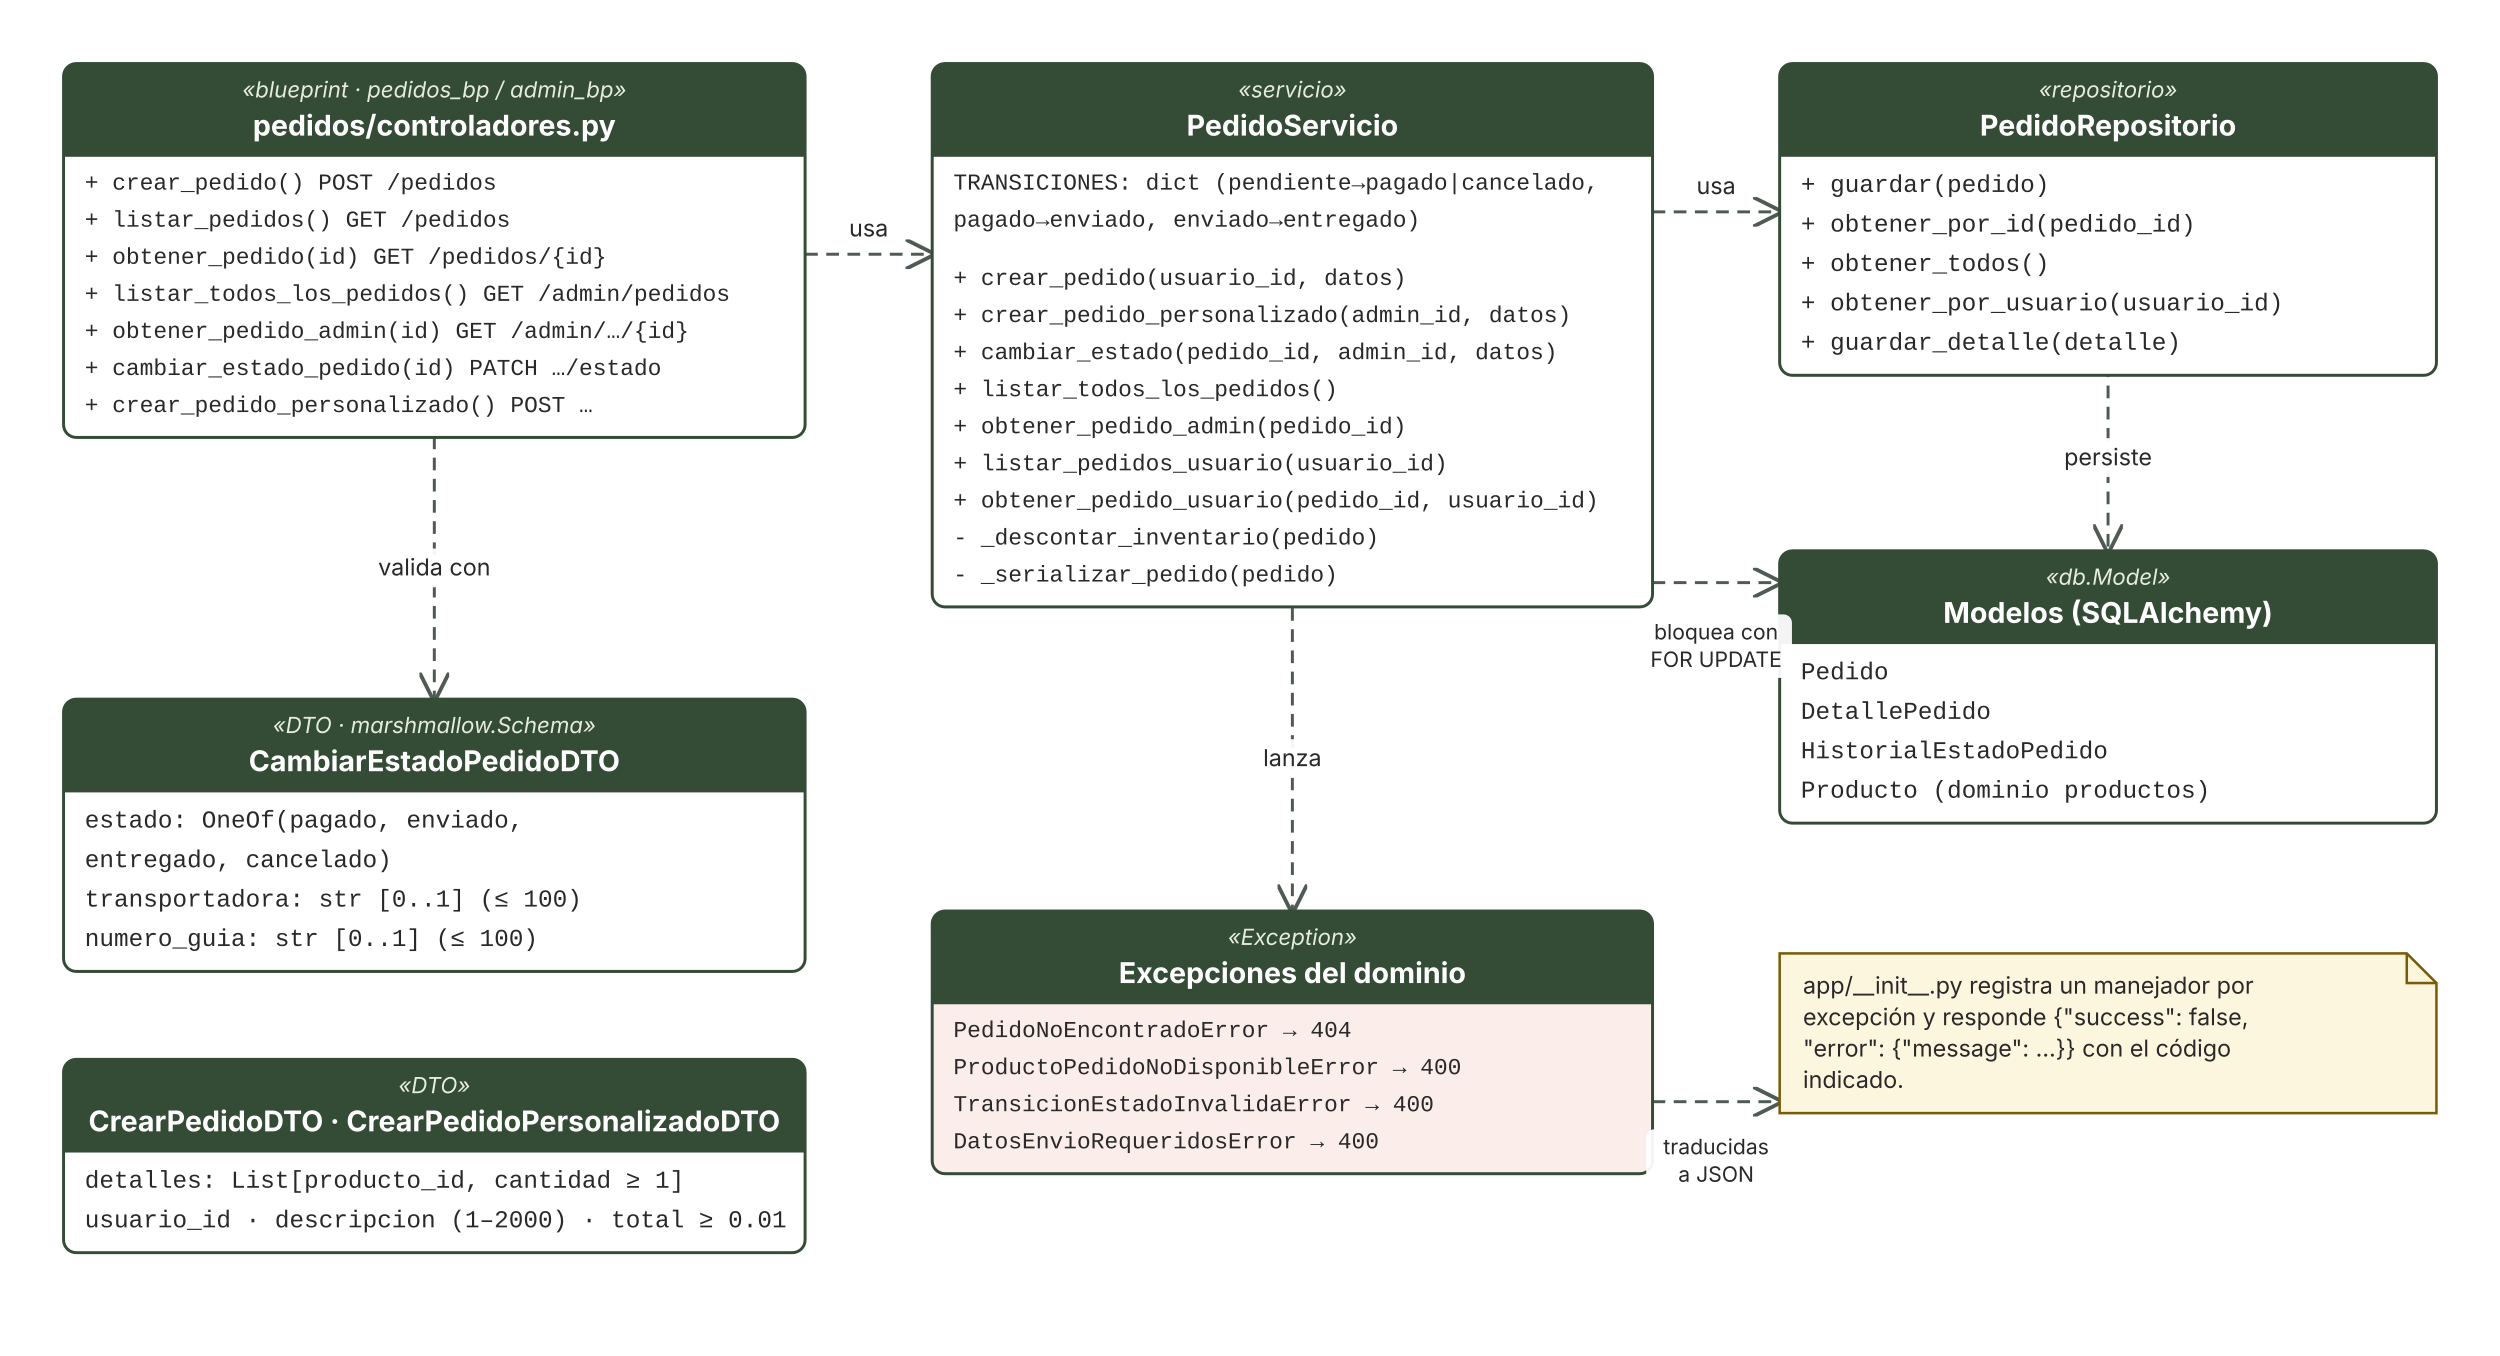
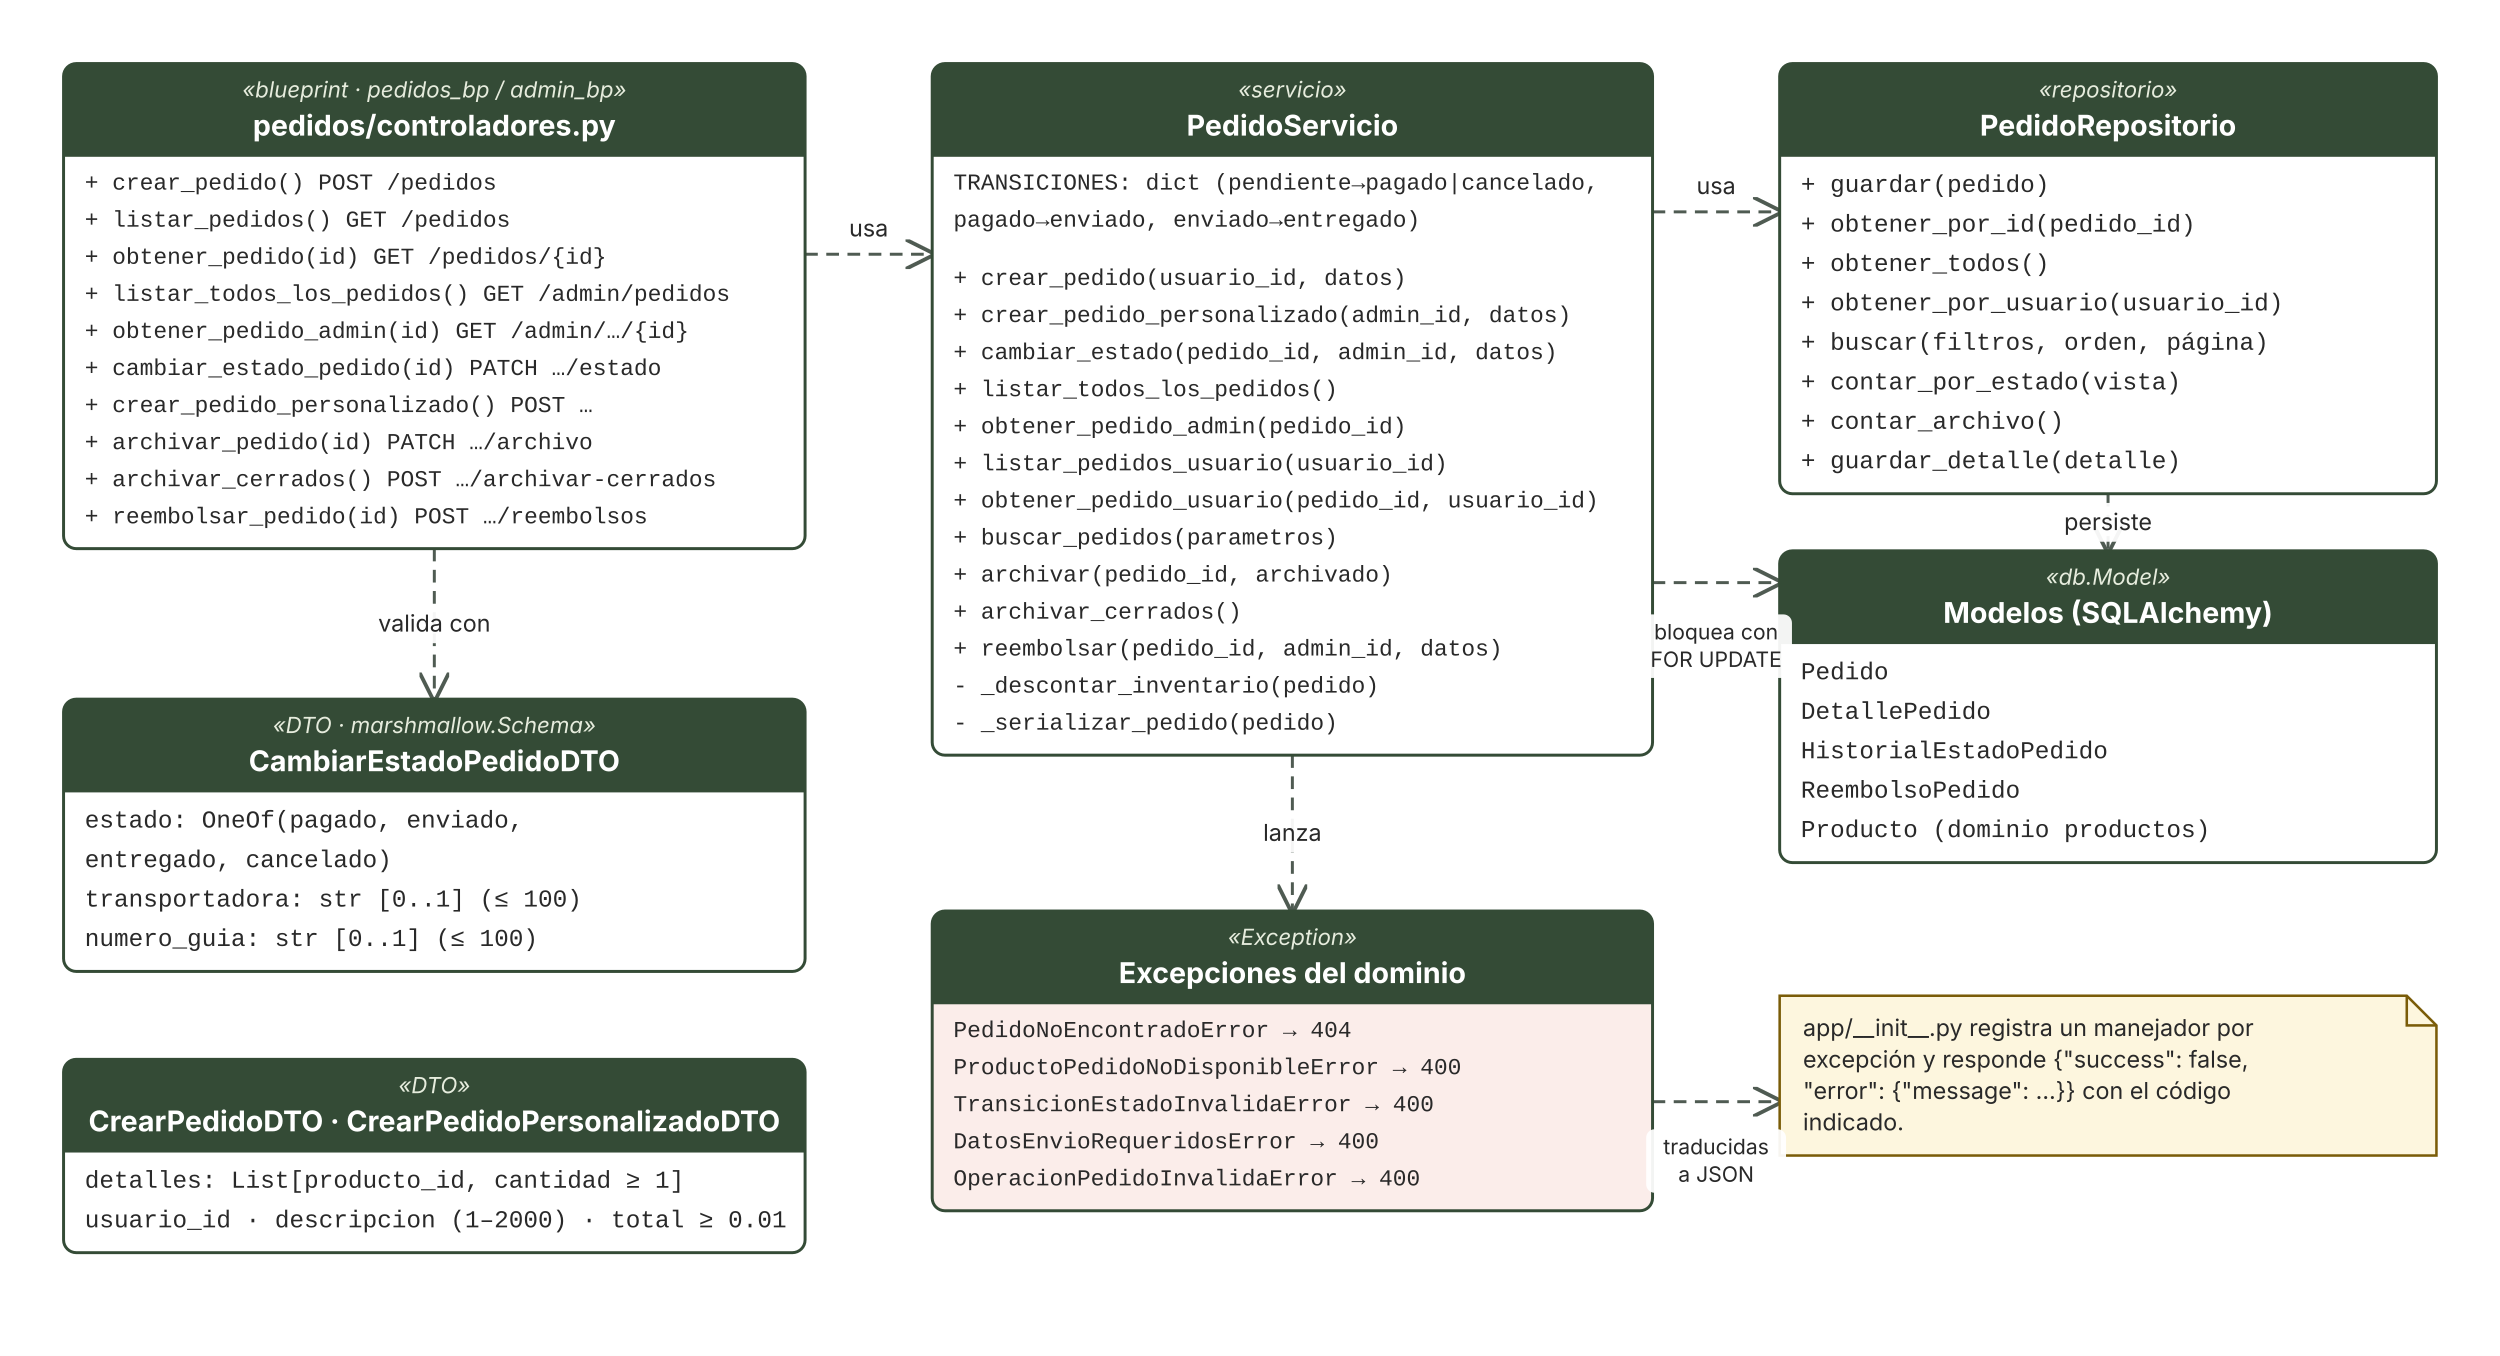
<svg xmlns="http://www.w3.org/2000/svg" viewBox="0 0 1180 640" role="img" aria-label="UML: clases por capas del dominio pedidos" font-family="Inter, 'Segoe UI', Roboto, Arial, sans-serif">
  <defs>
    <marker id="uml_clases_pedidos-flecha" viewBox="0 0 10 10" refX="9" refY="5" markerWidth="9" markerHeight="9" orient="auto-start-reverse">
      <path d="M0,0 L10,5 L0,10 z" fill="#4F5B52" />
    </marker>
    <marker id="uml_clases_pedidos-abierta" viewBox="0 0 10 10" refX="9" refY="5" markerWidth="10" markerHeight="10" orient="auto-start-reverse">
      <path d="M0,0 L10,5 L0,10" fill="none" stroke="#4F5B52" stroke-width="1.3" />
    </marker>
    <marker id="uml_clases_pedidos-rombo" viewBox="0 0 16 10" refX="1" refY="5" markerWidth="16" markerHeight="10" orient="auto-start-reverse">
      <path d="M1,5 L8,1 L15,5 L8,9 z" fill="#4F5B52" />
    </marker>
  </defs>
  <rect width="1180" height="640" fill="#FFFFFF" />
  <line x1="440" y1="118.992" x2="780" y2="118.992" stroke="#344B36" stroke-width="1" />
-   <path d="M205,206 L205,330" fill="none" stroke="#4F5B52" stroke-width="1.4" stroke-dasharray="6 4" marker-end="url(#uml_clases_pedidos-abierta)" />
+   <path d="M205,258.96 L205,330" fill="none" stroke="#4F5B52" stroke-width="1.4" stroke-dasharray="6 4" marker-end="url(#uml_clases_pedidos-abierta)" />
  <path d="M380,120 L440,120" fill="none" stroke="#4F5B52" stroke-width="1.4" stroke-dasharray="6 4" marker-end="url(#uml_clases_pedidos-abierta)" />
  <path d="M780,100 L840,100" fill="none" stroke="#4F5B52" stroke-width="1.4" stroke-dasharray="6 4" marker-end="url(#uml_clases_pedidos-abierta)" />
  <path d="M780,275 L840,275" fill="none" stroke="#4F5B52" stroke-width="1.4" stroke-dasharray="6 4" marker-end="url(#uml_clases_pedidos-abierta)" />
-   <path d="M995,172 L995,260" fill="none" stroke="#4F5B52" stroke-width="1.4" stroke-dasharray="6 4" marker-end="url(#uml_clases_pedidos-abierta)" />
-   <path d="M610,287 L610,430" fill="none" stroke="#4F5B52" stroke-width="1.4" stroke-dasharray="6 4" marker-end="url(#uml_clases_pedidos-abierta)" />
+   <path d="M995,233.04 L995,260" fill="none" stroke="#4F5B52" stroke-width="1.4" stroke-dasharray="6 4" marker-end="url(#uml_clases_pedidos-abierta)" />
+   <path d="M610,356.44 L610,430" fill="none" stroke="#4F5B52" stroke-width="1.4" stroke-dasharray="6 4" marker-end="url(#uml_clases_pedidos-abierta)" />
  <path d="M780,520 L840,520" fill="none" stroke="#4F5B52" stroke-width="1.4" stroke-dasharray="6 4" marker-end="url(#uml_clases_pedidos-abierta)" />
-   <rect x="30" y="30" width="350" height="176.472" rx="6" fill="#FFFFFF" stroke="#344B36" stroke-width="1.4" />
+   <rect x="30" y="30" width="350" height="228.96" rx="6" fill="#FFFFFF" stroke="#344B36" stroke-width="1.4" />
  <path d="M30,36 a6,6 0 0,1 6,-6 h338 a6,6 0 0,1 6,6 v38 h-350 z" fill="#344B36" />
  <rect x="30" y="330" width="350" height="128.52" rx="6" fill="#FFFFFF" stroke="#344B36" stroke-width="1.4" />
  <path d="M30,336 a6,6 0 0,1 6,-6 h338 a6,6 0 0,1 6,6 v38 h-350 z" fill="#344B36" />
  <rect x="30" y="500" width="350" height="91.26" rx="6" fill="#FFFFFF" stroke="#344B36" stroke-width="1.4" />
  <path d="M30,506 a6,6 0 0,1 6,-6 h338 a6,6 0 0,1 6,6 v38 h-350 z" fill="#344B36" />
-   <rect x="440" y="30" width="340" height="256.456" rx="6" fill="#FFFFFF" stroke="#344B36" stroke-width="1.4" />
+   <rect x="440" y="30" width="340" height="326.44" rx="6" fill="#FFFFFF" stroke="#344B36" stroke-width="1.4" />
  <path d="M440,36 a6,6 0 0,1 6,-6 h328 a6,6 0 0,1 6,6 v38 h-340 z" fill="#344B36" />
-   <rect x="440" y="430" width="340" height="123.984" rx="6" fill="#FBEDEA" stroke="#344B36" stroke-width="1.4" />
+   <rect x="440" y="430" width="340" height="141.48" rx="6" fill="#FBEDEA" stroke="#344B36" stroke-width="1.4" />
  <path d="M440,436 a6,6 0 0,1 6,-6 h328 a6,6 0 0,1 6,6 v38 h-340 z" fill="#344B36" />
-   <rect x="840" y="30" width="310" height="147.15" rx="6" fill="#FFFFFF" stroke="#344B36" stroke-width="1.4" />
+   <rect x="840" y="30" width="310" height="203.04" rx="6" fill="#FFFFFF" stroke="#344B36" stroke-width="1.4" />
  <path d="M840,36 a6,6 0 0,1 6,-6 h298 a6,6 0 0,1 6,6 v38 h-310 z" fill="#344B36" />
-   <rect x="840" y="260" width="310" height="128.52" rx="6" fill="#FFFFFF" stroke="#344B36" stroke-width="1.4" />
+   <rect x="840" y="260" width="310" height="147.15" rx="6" fill="#FFFFFF" stroke="#344B36" stroke-width="1.4" />
  <path d="M840,266 a6,6 0 0,1 6,-6 h298 a6,6 0 0,1 6,6 v38 h-310 z" fill="#344B36" />
-   <path d="M840,450 h296 l14,14 v61.4 h-310 z" fill="#FDF6DE" stroke="#7A5C08" stroke-width="1.2" />
-   <path d="M1136,450 v14 h14" fill="none" stroke="#7A5C08" stroke-width="1.2" />
+   <path d="M840,470 h296 l14,14 v61.4 h-310 z" fill="#FDF6DE" stroke="#7A5C08" stroke-width="1.2" />
+   <path d="M1136,470 v14 h14" fill="none" stroke="#7A5C08" stroke-width="1.2" />
  <text x="205.0" y="46.0" font-family="Inter, 'Segoe UI', Roboto, Arial, sans-serif" font-size="10.5" font-weight="400" fill="#E6ECDD" text-anchor="middle" font-style="italic">«blueprint · pedidos_bp / admin_bp»</text>
  <text x="205.0" y="64.0" font-family="Inter, 'Segoe UI', Roboto, Arial, sans-serif" font-size="13.5" font-weight="700" fill="#FFFFFF" text-anchor="middle">pedidos/controladores.py</text>
  <text x="40.0" y="89.5" font-family="'JetBrains Mono', Consolas, 'Courier New', monospace" font-size="10.8" font-weight="400" fill="#292929" text-anchor="start">+ crear_pedido()          POST /pedidos</text>
  <text x="40.0" y="107.0" font-family="'JetBrains Mono', Consolas, 'Courier New', monospace" font-size="10.8" font-weight="400" fill="#292929" text-anchor="start">+ listar_pedidos()        GET /pedidos</text>
  <text x="40.0" y="124.5" font-family="'JetBrains Mono', Consolas, 'Courier New', monospace" font-size="10.8" font-weight="400" fill="#292929" text-anchor="start">+ obtener_pedido(id)      GET /pedidos/{id}</text>
  <text x="40.0" y="142.0" font-family="'JetBrains Mono', Consolas, 'Courier New', monospace" font-size="10.8" font-weight="400" fill="#292929" text-anchor="start">+ listar_todos_los_pedidos()  GET /admin/pedidos</text>
  <text x="40.0" y="159.5" font-family="'JetBrains Mono', Consolas, 'Courier New', monospace" font-size="10.8" font-weight="400" fill="#292929" text-anchor="start">+ obtener_pedido_admin(id)    GET /admin/…/{id}</text>
  <text x="40.0" y="177.0" font-family="'JetBrains Mono', Consolas, 'Courier New', monospace" font-size="10.8" font-weight="400" fill="#292929" text-anchor="start">+ cambiar_estado_pedido(id)   PATCH …/estado</text>
  <text x="40.0" y="194.5" font-family="'JetBrains Mono', Consolas, 'Courier New', monospace" font-size="10.8" font-weight="400" fill="#292929" text-anchor="start">+ crear_pedido_personalizado() POST …</text>
+   <text x="40.0" y="212.0" font-family="'JetBrains Mono', Consolas, 'Courier New', monospace" font-size="10.8" font-weight="400" fill="#292929" text-anchor="start">+ archivar_pedido(id)    PATCH …/archivo</text>
+   <text x="40.0" y="229.5" font-family="'JetBrains Mono', Consolas, 'Courier New', monospace" font-size="10.8" font-weight="400" fill="#292929" text-anchor="start">+ archivar_cerrados()    POST …/archivar-cerrados</text>
+   <text x="40.0" y="247.0" font-family="'JetBrains Mono', Consolas, 'Courier New', monospace" font-size="10.8" font-weight="400" fill="#292929" text-anchor="start">+ reembolsar_pedido(id)  POST …/reembolsos</text>
  <text x="205.0" y="346.0" font-family="Inter, 'Segoe UI', Roboto, Arial, sans-serif" font-size="10.5" font-weight="400" fill="#E6ECDD" text-anchor="middle" font-style="italic">«DTO · marshmallow.Schema»</text>
  <text x="205.0" y="364.0" font-family="Inter, 'Segoe UI', Roboto, Arial, sans-serif" font-size="13.5" font-weight="700" fill="#FFFFFF" text-anchor="middle">CambiarEstadoPedidoDTO</text>
  <text x="40.0" y="390.6" font-family="'JetBrains Mono', Consolas, 'Courier New', monospace" font-size="11.5" font-weight="400" fill="#292929" text-anchor="start">estado: OneOf(pagado, enviado,</text>
  <text x="40.0" y="409.3" font-family="'JetBrains Mono', Consolas, 'Courier New', monospace" font-size="11.5" font-weight="400" fill="#292929" text-anchor="start">        entregado, cancelado)</text>
  <text x="40.0" y="427.9" font-family="'JetBrains Mono', Consolas, 'Courier New', monospace" font-size="11.5" font-weight="400" fill="#292929" text-anchor="start">transportadora: str [0..1] (≤ 100)</text>
  <text x="40.0" y="446.5" font-family="'JetBrains Mono', Consolas, 'Courier New', monospace" font-size="11.5" font-weight="400" fill="#292929" text-anchor="start">numero_guia: str [0..1] (≤ 100)</text>
  <text x="205.0" y="516.0" font-family="Inter, 'Segoe UI', Roboto, Arial, sans-serif" font-size="10.5" font-weight="400" fill="#E6ECDD" text-anchor="middle" font-style="italic">«DTO»</text>
  <text x="205.0" y="534.0" font-family="Inter, 'Segoe UI', Roboto, Arial, sans-serif" font-size="13.5" font-weight="700" fill="#FFFFFF" text-anchor="middle">CrearPedidoDTO · CrearPedidoPersonalizadoDTO</text>
  <text x="40.0" y="560.6" font-family="'JetBrains Mono', Consolas, 'Courier New', monospace" font-size="11.5" font-weight="400" fill="#292929" text-anchor="start">detalles: List[producto_id, cantidad ≥ 1]</text>
  <text x="40.0" y="579.3" font-family="'JetBrains Mono', Consolas, 'Courier New', monospace" font-size="11.5" font-weight="400" fill="#292929" text-anchor="start">usuario_id · descripcion (1–2000) · total ≥ 0.01</text>
  <text x="610.0" y="46.0" font-family="Inter, 'Segoe UI', Roboto, Arial, sans-serif" font-size="10.5" font-weight="400" fill="#E6ECDD" text-anchor="middle" font-style="italic">«servicio»</text>
  <text x="610.0" y="64.0" font-family="Inter, 'Segoe UI', Roboto, Arial, sans-serif" font-size="13.5" font-weight="700" fill="#FFFFFF" text-anchor="middle">PedidoServicio</text>
  <text x="450.0" y="89.5" font-family="'JetBrains Mono', Consolas, 'Courier New', monospace" font-size="10.8" font-weight="400" fill="#292929" text-anchor="start">TRANSICIONES: dict  (pendiente→pagado|cancelado,</text>
  <text x="450.0" y="107.0" font-family="'JetBrains Mono', Consolas, 'Courier New', monospace" font-size="10.8" font-weight="400" fill="#292929" text-anchor="start">   pagado→enviado, enviado→entregado)</text>
  <text x="450.0" y="134.5" font-family="'JetBrains Mono', Consolas, 'Courier New', monospace" font-size="10.8" font-weight="400" fill="#292929" text-anchor="start">+ crear_pedido(usuario_id, datos)</text>
  <text x="450.0" y="152.0" font-family="'JetBrains Mono', Consolas, 'Courier New', monospace" font-size="10.8" font-weight="400" fill="#292929" text-anchor="start">+ crear_pedido_personalizado(admin_id, datos)</text>
  <text x="450.0" y="169.5" font-family="'JetBrains Mono', Consolas, 'Courier New', monospace" font-size="10.8" font-weight="400" fill="#292929" text-anchor="start">+ cambiar_estado(pedido_id, admin_id, datos)</text>
  <text x="450.0" y="187.0" font-family="'JetBrains Mono', Consolas, 'Courier New', monospace" font-size="10.8" font-weight="400" fill="#292929" text-anchor="start">+ listar_todos_los_pedidos()</text>
  <text x="450.0" y="204.5" font-family="'JetBrains Mono', Consolas, 'Courier New', monospace" font-size="10.8" font-weight="400" fill="#292929" text-anchor="start">+ obtener_pedido_admin(pedido_id)</text>
  <text x="450.0" y="222.0" font-family="'JetBrains Mono', Consolas, 'Courier New', monospace" font-size="10.8" font-weight="400" fill="#292929" text-anchor="start">+ listar_pedidos_usuario(usuario_id)</text>
  <text x="450.0" y="239.5" font-family="'JetBrains Mono', Consolas, 'Courier New', monospace" font-size="10.8" font-weight="400" fill="#292929" text-anchor="start">+ obtener_pedido_usuario(pedido_id, usuario_id)</text>
-   <text x="450.0" y="257.0" font-family="'JetBrains Mono', Consolas, 'Courier New', monospace" font-size="10.8" font-weight="400" fill="#292929" text-anchor="start">- _descontar_inventario(pedido)</text>
-   <text x="450.0" y="274.5" font-family="'JetBrains Mono', Consolas, 'Courier New', monospace" font-size="10.8" font-weight="400" fill="#292929" text-anchor="start">- _serializar_pedido(pedido)</text>
+   <text x="450.0" y="257.0" font-family="'JetBrains Mono', Consolas, 'Courier New', monospace" font-size="10.8" font-weight="400" fill="#292929" text-anchor="start">+ buscar_pedidos(parametros)</text>
+   <text x="450.0" y="274.5" font-family="'JetBrains Mono', Consolas, 'Courier New', monospace" font-size="10.8" font-weight="400" fill="#292929" text-anchor="start">+ archivar(pedido_id, archivado)</text>
+   <text x="450.0" y="292.0" font-family="'JetBrains Mono', Consolas, 'Courier New', monospace" font-size="10.8" font-weight="400" fill="#292929" text-anchor="start">+ archivar_cerrados()</text>
+   <text x="450.0" y="309.4" font-family="'JetBrains Mono', Consolas, 'Courier New', monospace" font-size="10.8" font-weight="400" fill="#292929" text-anchor="start">+ reembolsar(pedido_id, admin_id, datos)</text>
+   <text x="450.0" y="326.9" font-family="'JetBrains Mono', Consolas, 'Courier New', monospace" font-size="10.8" font-weight="400" fill="#292929" text-anchor="start">- _descontar_inventario(pedido)</text>
+   <text x="450.0" y="344.4" font-family="'JetBrains Mono', Consolas, 'Courier New', monospace" font-size="10.8" font-weight="400" fill="#292929" text-anchor="start">- _serializar_pedido(pedido)</text>
  <text x="610.0" y="446.0" font-family="Inter, 'Segoe UI', Roboto, Arial, sans-serif" font-size="10.5" font-weight="400" fill="#E6ECDD" text-anchor="middle" font-style="italic">«Exception»</text>
  <text x="610.0" y="464.0" font-family="Inter, 'Segoe UI', Roboto, Arial, sans-serif" font-size="13.5" font-weight="700" fill="#FFFFFF" text-anchor="middle">Excepciones del dominio</text>
  <text x="450.0" y="489.5" font-family="'JetBrains Mono', Consolas, 'Courier New', monospace" font-size="10.8" font-weight="400" fill="#292929" text-anchor="start">PedidoNoEncontradoError        → 404</text>
  <text x="450.0" y="507.0" font-family="'JetBrains Mono', Consolas, 'Courier New', monospace" font-size="10.8" font-weight="400" fill="#292929" text-anchor="start">ProductoPedidoNoDisponibleError → 400</text>
  <text x="450.0" y="524.5" font-family="'JetBrains Mono', Consolas, 'Courier New', monospace" font-size="10.8" font-weight="400" fill="#292929" text-anchor="start">TransicionEstadoInvalidaError  → 400</text>
  <text x="450.0" y="542.0" font-family="'JetBrains Mono', Consolas, 'Courier New', monospace" font-size="10.8" font-weight="400" fill="#292929" text-anchor="start">DatosEnvioRequeridosError      → 400</text>
+   <text x="450.0" y="559.5" font-family="'JetBrains Mono', Consolas, 'Courier New', monospace" font-size="10.8" font-weight="400" fill="#292929" text-anchor="start">OperacionPedidoInvalidaError   → 400</text>
  <text x="995.0" y="46.0" font-family="Inter, 'Segoe UI', Roboto, Arial, sans-serif" font-size="10.5" font-weight="400" fill="#E6ECDD" text-anchor="middle" font-style="italic">«repositorio»</text>
  <text x="995.0" y="64.0" font-family="Inter, 'Segoe UI', Roboto, Arial, sans-serif" font-size="13.5" font-weight="700" fill="#FFFFFF" text-anchor="middle">PedidoRepositorio</text>
  <text x="850.0" y="90.6" font-family="'JetBrains Mono', Consolas, 'Courier New', monospace" font-size="11.5" font-weight="400" fill="#292929" text-anchor="start">+ guardar(pedido)</text>
  <text x="850.0" y="109.3" font-family="'JetBrains Mono', Consolas, 'Courier New', monospace" font-size="11.5" font-weight="400" fill="#292929" text-anchor="start">+ obtener_por_id(pedido_id)</text>
  <text x="850.0" y="127.9" font-family="'JetBrains Mono', Consolas, 'Courier New', monospace" font-size="11.5" font-weight="400" fill="#292929" text-anchor="start">+ obtener_todos()</text>
  <text x="850.0" y="146.5" font-family="'JetBrains Mono', Consolas, 'Courier New', monospace" font-size="11.5" font-weight="400" fill="#292929" text-anchor="start">+ obtener_por_usuario(usuario_id)</text>
-   <text x="850.0" y="165.1" font-family="'JetBrains Mono', Consolas, 'Courier New', monospace" font-size="11.5" font-weight="400" fill="#292929" text-anchor="start">+ guardar_detalle(detalle)</text>
+   <text x="850.0" y="165.1" font-family="'JetBrains Mono', Consolas, 'Courier New', monospace" font-size="11.5" font-weight="400" fill="#292929" text-anchor="start">+ buscar(filtros, orden, página)</text>
+   <text x="850.0" y="183.8" font-family="'JetBrains Mono', Consolas, 'Courier New', monospace" font-size="11.5" font-weight="400" fill="#292929" text-anchor="start">+ contar_por_estado(vista)</text>
+   <text x="850.0" y="202.4" font-family="'JetBrains Mono', Consolas, 'Courier New', monospace" font-size="11.5" font-weight="400" fill="#292929" text-anchor="start">+ contar_archivo()</text>
+   <text x="850.0" y="221.0" font-family="'JetBrains Mono', Consolas, 'Courier New', monospace" font-size="11.5" font-weight="400" fill="#292929" text-anchor="start">+ guardar_detalle(detalle)</text>
  <text x="995.0" y="276.0" font-family="Inter, 'Segoe UI', Roboto, Arial, sans-serif" font-size="10.5" font-weight="400" fill="#E6ECDD" text-anchor="middle" font-style="italic">«db.Model»</text>
  <text x="995.0" y="294.0" font-family="Inter, 'Segoe UI', Roboto, Arial, sans-serif" font-size="13.5" font-weight="700" fill="#FFFFFF" text-anchor="middle">Modelos (SQLAlchemy)</text>
  <text x="850.0" y="320.6" font-family="'JetBrains Mono', Consolas, 'Courier New', monospace" font-size="11.5" font-weight="400" fill="#292929" text-anchor="start">Pedido</text>
  <text x="850.0" y="339.3" font-family="'JetBrains Mono', Consolas, 'Courier New', monospace" font-size="11.5" font-weight="400" fill="#292929" text-anchor="start">DetallePedido</text>
  <text x="850.0" y="357.9" font-family="'JetBrains Mono', Consolas, 'Courier New', monospace" font-size="11.5" font-weight="400" fill="#292929" text-anchor="start">HistorialEstadoPedido</text>
-   <text x="850.0" y="376.5" font-family="'JetBrains Mono', Consolas, 'Courier New', monospace" font-size="11.5" font-weight="400" fill="#292929" text-anchor="start">Producto  (dominio productos)</text>
-   <text x="851.0" y="469.0" font-family="Inter, 'Segoe UI', Roboto, Arial, sans-serif" font-size="11" font-weight="400" fill="#292929" text-anchor="start">app/__init__.py registra un manejador por</text>
-   <text x="851.0" y="483.9" font-family="Inter, 'Segoe UI', Roboto, Arial, sans-serif" font-size="11" font-weight="400" fill="#292929" text-anchor="start">excepción y responde {"success": false,</text>
-   <text x="851.0" y="498.7" font-family="Inter, 'Segoe UI', Roboto, Arial, sans-serif" font-size="11" font-weight="400" fill="#292929" text-anchor="start">"error": {"message": …}} con el código</text>
-   <text x="851.0" y="513.5" font-family="Inter, 'Segoe UI', Roboto, Arial, sans-serif" font-size="11" font-weight="400" fill="#292929" text-anchor="start">indicado.</text>
-   <rect x="169.2" y="258.9" width="71.6" height="18.3" rx="4" fill="#FFFFFF" fill-opacity=".94" />
-   <text x="205.0" y="271.6" font-family="Inter, 'Segoe UI', Roboto, Arial, sans-serif" font-size="11" font-weight="400" fill="#292929" text-anchor="middle">valida con</text>
+   <text x="850.0" y="376.5" font-family="'JetBrains Mono', Consolas, 'Courier New', monospace" font-size="11.5" font-weight="400" fill="#292929" text-anchor="start">ReembolsoPedido</text>
+   <text x="850.0" y="395.1" font-family="'JetBrains Mono', Consolas, 'Courier New', monospace" font-size="11.5" font-weight="400" fill="#292929" text-anchor="start">Producto  (dominio productos)</text>
+   <text x="851.0" y="489.0" font-family="Inter, 'Segoe UI', Roboto, Arial, sans-serif" font-size="11" font-weight="400" fill="#292929" text-anchor="start">app/__init__.py registra un manejador por</text>
+   <text x="851.0" y="503.9" font-family="Inter, 'Segoe UI', Roboto, Arial, sans-serif" font-size="11" font-weight="400" fill="#292929" text-anchor="start">excepción y responde {"success": false,</text>
+   <text x="851.0" y="518.7" font-family="Inter, 'Segoe UI', Roboto, Arial, sans-serif" font-size="11" font-weight="400" fill="#292929" text-anchor="start">"error": {"message": …}} con el código</text>
+   <text x="851.0" y="533.5" font-family="Inter, 'Segoe UI', Roboto, Arial, sans-serif" font-size="11" font-weight="400" fill="#292929" text-anchor="start">indicado.</text>
+   <rect x="169.2" y="285.3" width="71.6" height="18.3" rx="4" fill="#FFFFFF" fill-opacity=".94" />
+   <text x="205.0" y="298.1" font-family="Inter, 'Segoe UI', Roboto, Arial, sans-serif" font-size="11" font-weight="400" fill="#292929" text-anchor="middle">valida con</text>
  <rect x="395.8" y="98.8" width="28.5" height="18.3" rx="4" fill="#FFFFFF" fill-opacity=".94" />
  <text x="410.0" y="111.6" font-family="Inter, 'Segoe UI', Roboto, Arial, sans-serif" font-size="11" font-weight="400" fill="#292929" text-anchor="middle">usa</text>
  <rect x="795.8" y="78.8" width="28.5" height="18.3" rx="4" fill="#FFFFFF" fill-opacity=".94" />
  <text x="810.0" y="91.6" font-family="Inter, 'Segoe UI', Roboto, Arial, sans-serif" font-size="11" font-weight="400" fill="#292929" text-anchor="middle">usa</text>
  <rect x="774.2" y="290.0" width="71.6" height="30.0" rx="4" fill="#FFFFFF" fill-opacity=".94" />
  <text x="810.0" y="301.8" font-family="Inter, 'Segoe UI', Roboto, Arial, sans-serif" font-size="10" font-weight="400" fill="#292929" text-anchor="middle">bloquea con</text>
  <text x="810.0" y="314.8" font-family="Inter, 'Segoe UI', Roboto, Arial, sans-serif" font-size="10" font-weight="400" fill="#292929" text-anchor="middle">FOR UPDATE</text>
-   <rect x="965.4" y="206.8" width="59.3" height="18.3" rx="4" fill="#FFFFFF" fill-opacity=".94" />
-   <text x="995.0" y="219.6" font-family="Inter, 'Segoe UI', Roboto, Arial, sans-serif" font-size="11" font-weight="400" fill="#292929" text-anchor="middle">persiste</text>
-   <rect x="589.6" y="348.9" width="40.8" height="18.3" rx="4" fill="#FFFFFF" fill-opacity=".94" />
-   <text x="610.0" y="361.6" font-family="Inter, 'Segoe UI', Roboto, Arial, sans-serif" font-size="11" font-weight="400" fill="#292929" text-anchor="middle">lanza</text>
+   <rect x="965.4" y="237.4" width="59.3" height="18.3" rx="4" fill="#FFFFFF" fill-opacity=".94" />
+   <text x="995.0" y="250.2" font-family="Inter, 'Segoe UI', Roboto, Arial, sans-serif" font-size="11" font-weight="400" fill="#292929" text-anchor="middle">persiste</text>
+   <rect x="589.6" y="384.1" width="40.8" height="18.3" rx="4" fill="#FFFFFF" fill-opacity=".94" />
+   <text x="610.0" y="396.9" font-family="Inter, 'Segoe UI', Roboto, Arial, sans-serif" font-size="11" font-weight="400" fill="#292929" text-anchor="middle">lanza</text>
  <rect x="777.0" y="533.0" width="66.0" height="30.0" rx="4" fill="#FFFFFF" fill-opacity=".94" />
  <text x="810.0" y="544.8" font-family="Inter, 'Segoe UI', Roboto, Arial, sans-serif" font-size="10" font-weight="400" fill="#292929" text-anchor="middle">traducidas</text>
  <text x="810.0" y="557.8" font-family="Inter, 'Segoe UI', Roboto, Arial, sans-serif" font-size="10" font-weight="400" fill="#292929" text-anchor="middle">a JSON</text>
</svg>
